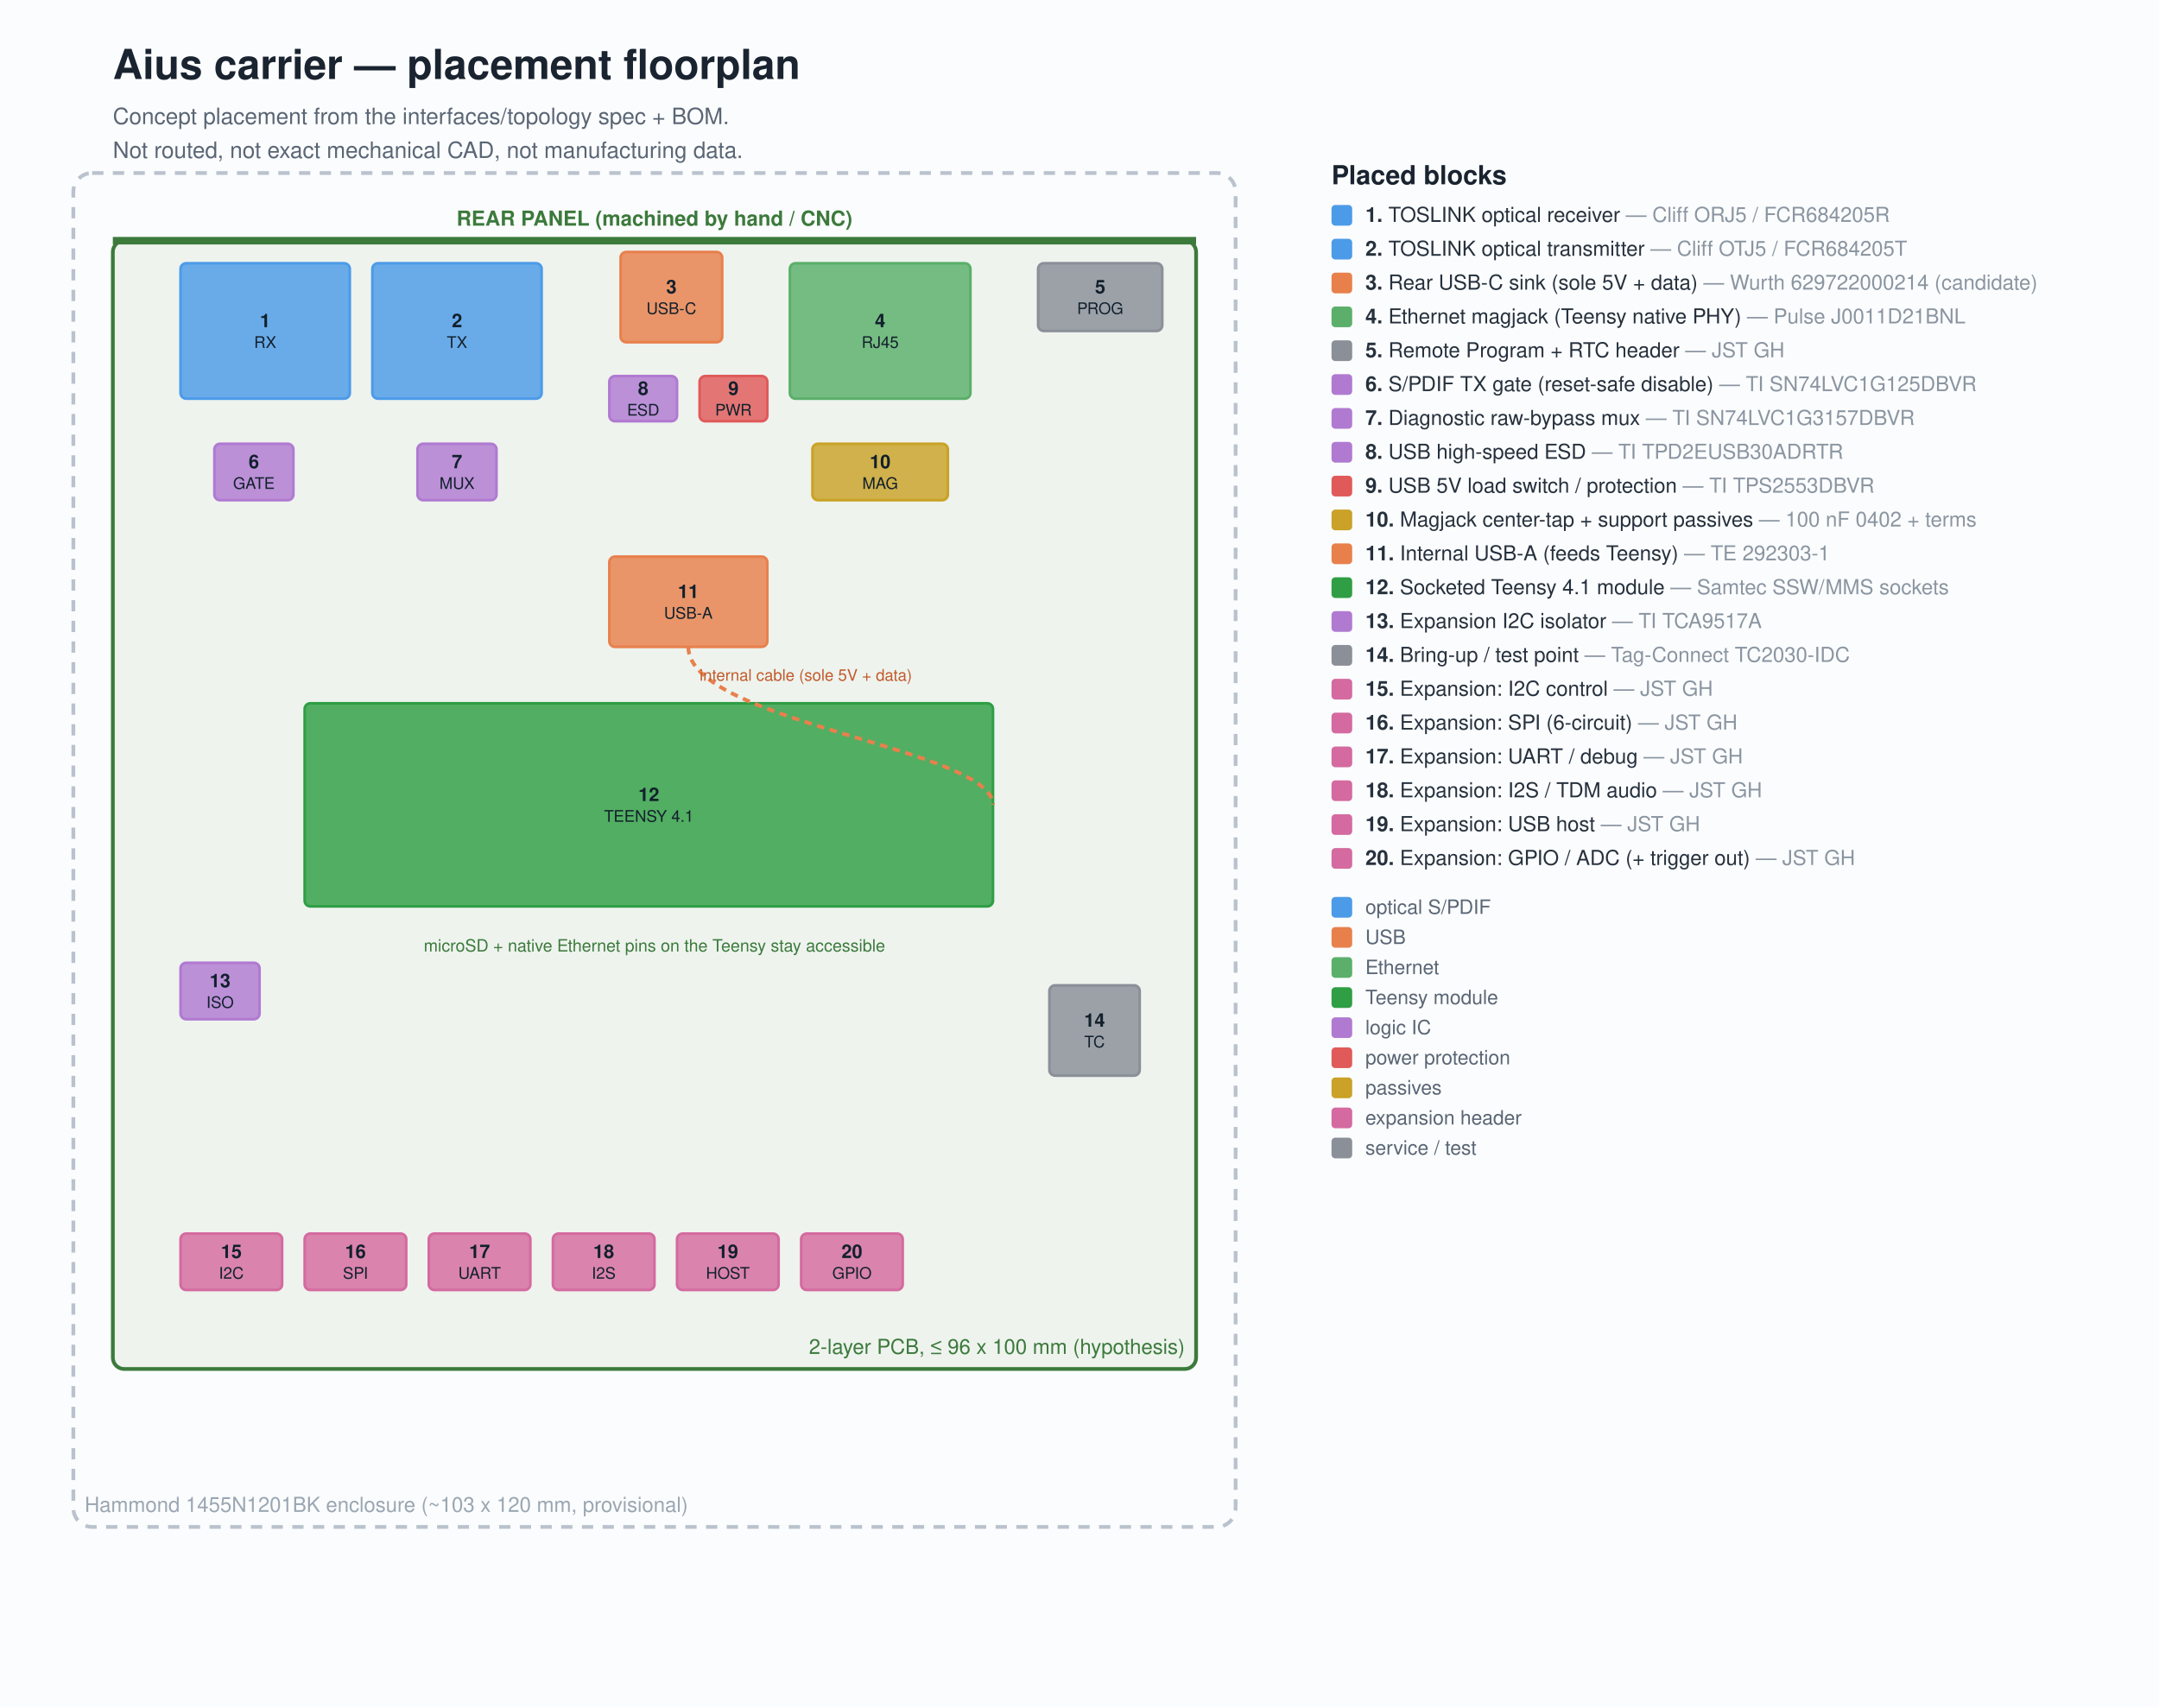
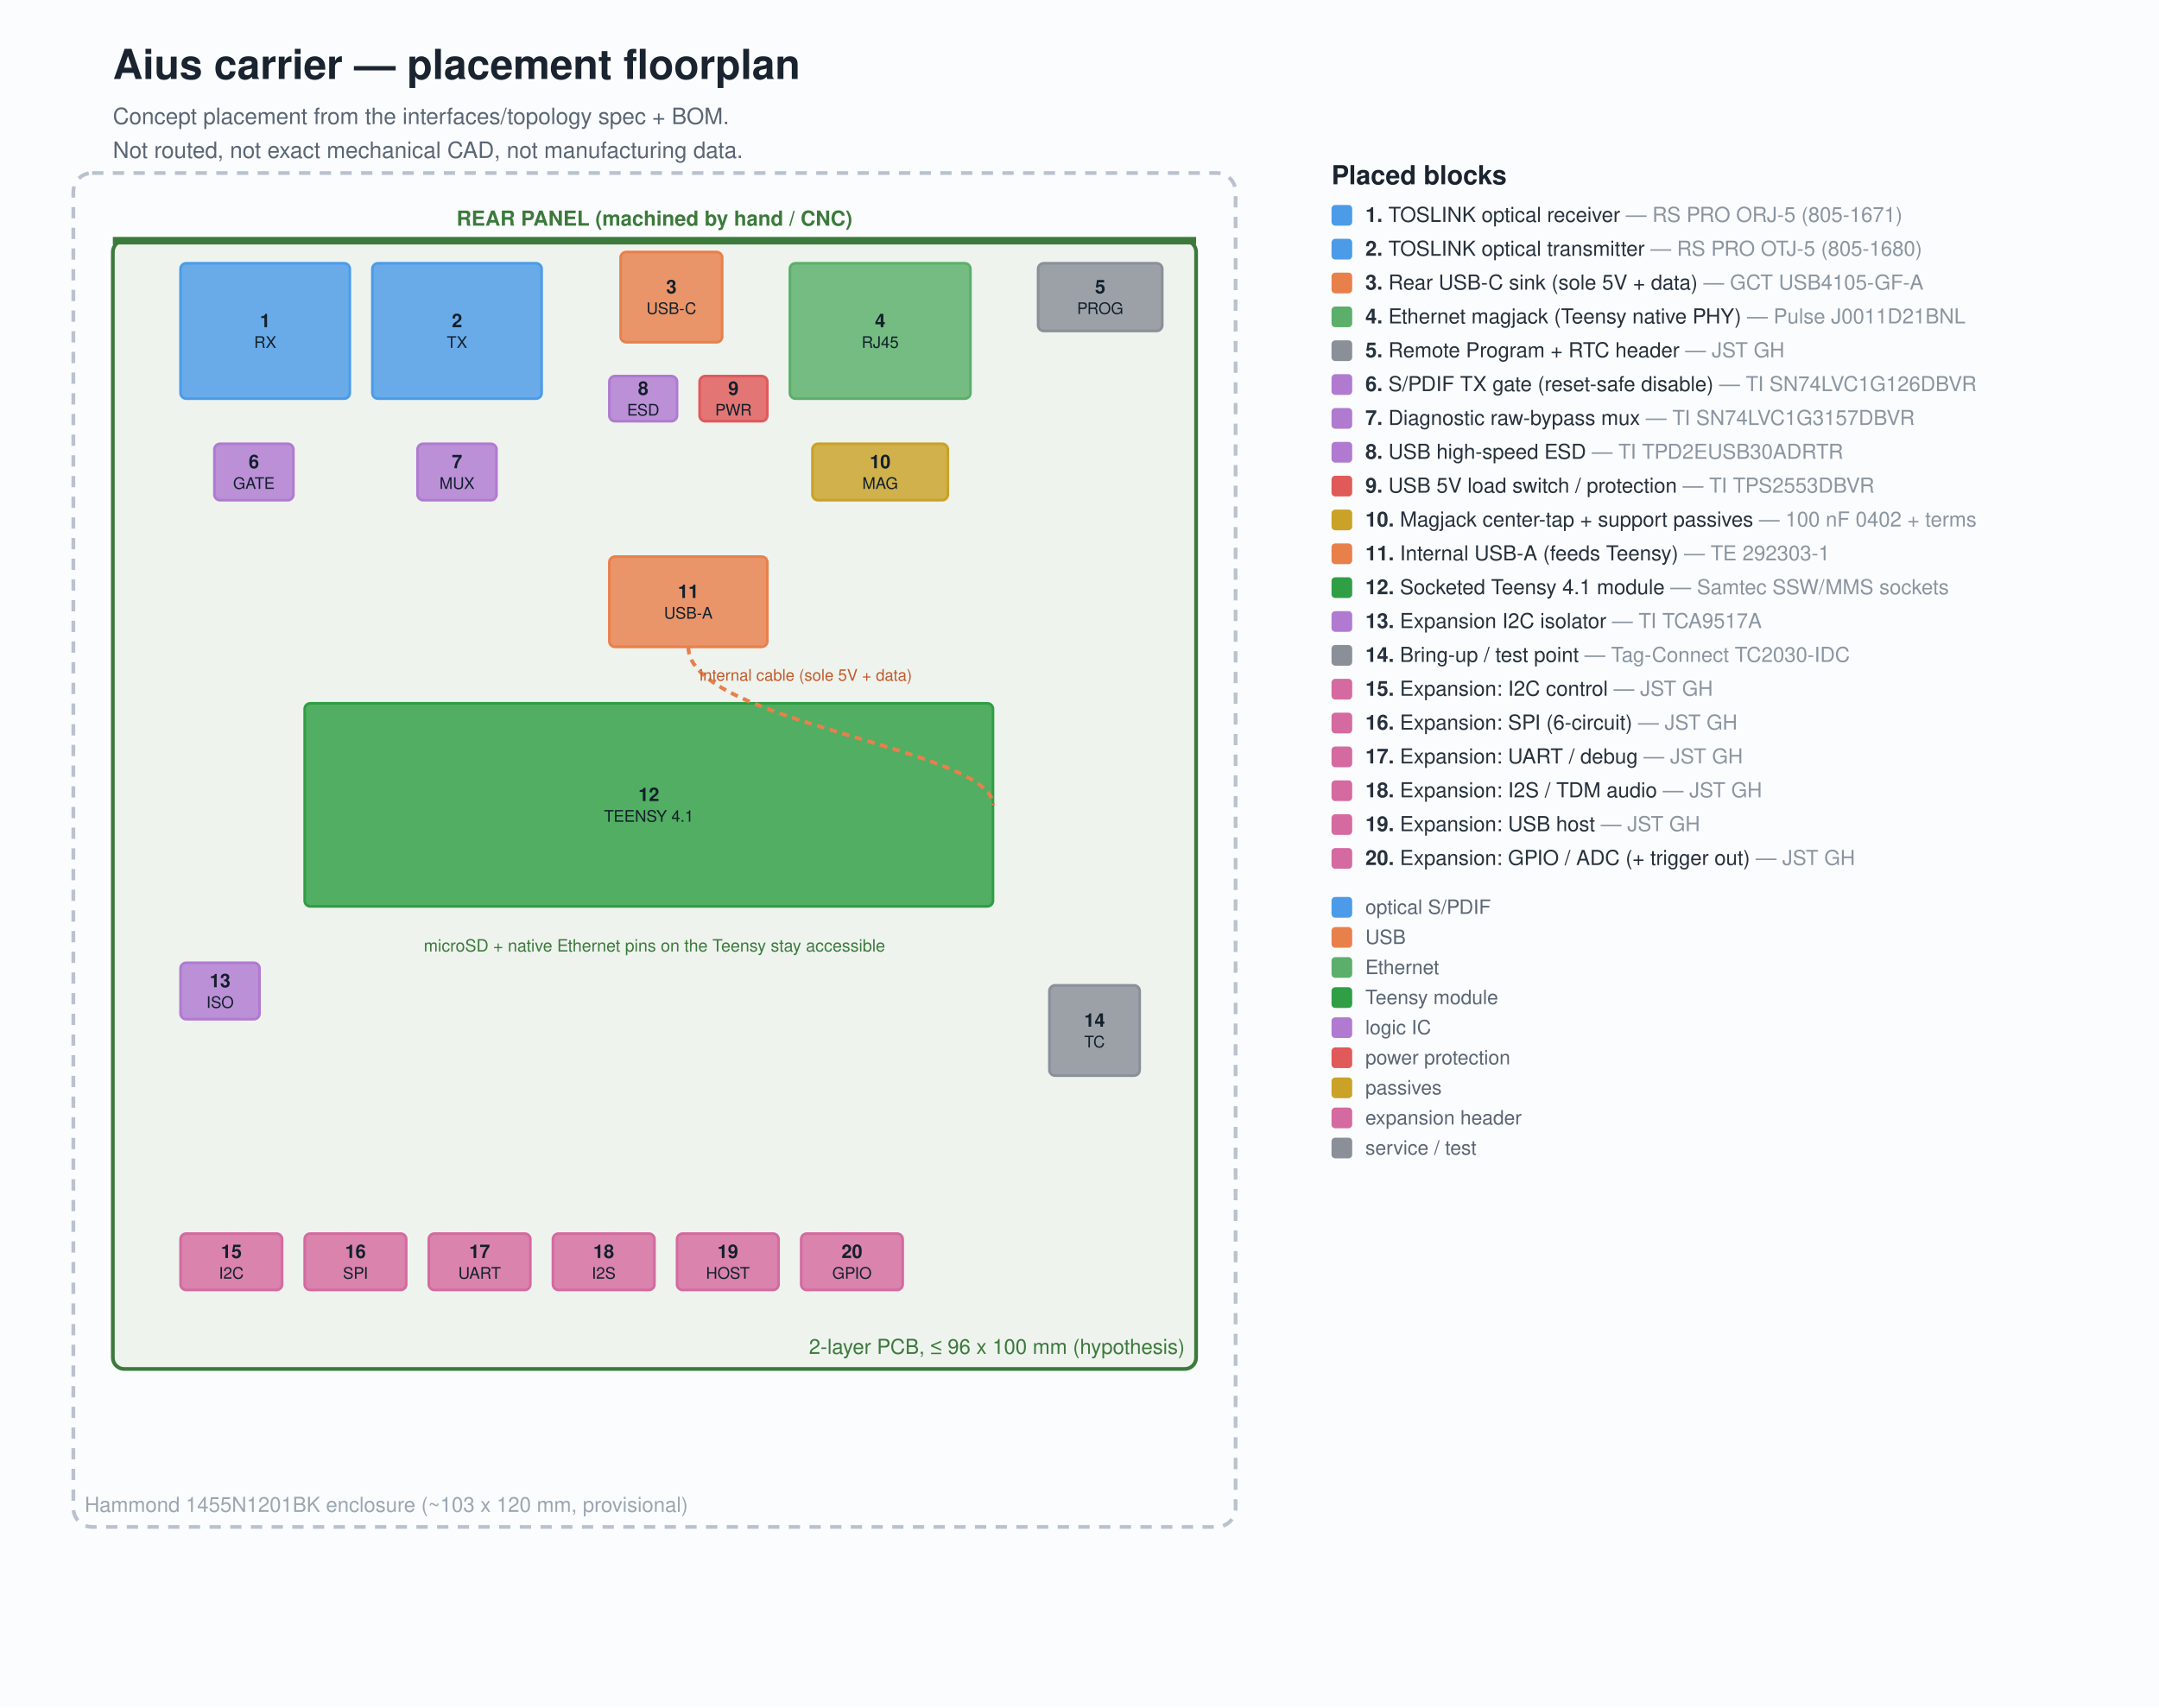
<svg xmlns="http://www.w3.org/2000/svg" width="1148" height="908" viewBox="0 0 1148 908" font-family="Helvetica,Arial,sans-serif">
  <rect width="1148" height="908" fill="#fbfcfd" />
  <text x="60" y="42" font-size="22" font-weight="700" fill="#1a2430">Aius carrier — placement floorplan</text>
  <text x="60" y="66" font-size="12" fill="#5a6675">Concept placement from the interfaces/topology spec + BOM.</text>
  <text x="60" y="84" font-size="12" fill="#5a6675">Not routed, not exact mechanical CAD, not manufacturing data.</text>
  <rect x="39" y="92" width="618" height="720" rx="10" fill="none" stroke="#b9c2cd" stroke-width="2" stroke-dasharray="6 5" />
  <text x="45" y="804" font-size="11" fill="#9aa6b2">Hammond 1455N1201BK enclosure (~103 x 120 mm, provisional)</text>
  <rect x="60" y="128" width="576" height="600" rx="6" fill="#eef3ee" stroke="#3c7a3c" stroke-width="2" />
  <text x="630" y="720" font-size="11" fill="#3c7a3c" text-anchor="end">2-layer PCB, ≤ 96 x 100 mm (hypothesis)</text>
  <line x1="60" y1="128" x2="636" y2="128" stroke="#3c7a3c" stroke-width="4" />
  <text x="348" y="120" font-size="11" fill="#3c7a3c" text-anchor="middle" font-weight="600">REAR PANEL (machined by hand / CNC)</text>
  <rect x="96" y="140" width="90" height="72" rx="3" fill="#4C9BE8" fill-opacity="0.82" stroke="#4C9BE8" stroke-width="1.4" />
  <text x="141" y="174" font-size="10" fill="#12202c" text-anchor="middle" font-weight="700">1</text>
  <text x="141" y="185" font-size="8.5" fill="#12202c" text-anchor="middle">RX</text>
  <rect x="198" y="140" width="90" height="72" rx="3" fill="#4C9BE8" fill-opacity="0.82" stroke="#4C9BE8" stroke-width="1.4" />
  <text x="243" y="174" font-size="10" fill="#12202c" text-anchor="middle" font-weight="700">2</text>
  <text x="243" y="185" font-size="8.5" fill="#12202c" text-anchor="middle">TX</text>
  <rect x="330" y="134" width="54" height="48" rx="3" fill="#E8804C" fill-opacity="0.82" stroke="#E8804C" stroke-width="1.4" />
  <text x="357" y="156" font-size="10" fill="#12202c" text-anchor="middle" font-weight="700">3</text>
  <text x="357" y="167" font-size="8.5" fill="#12202c" text-anchor="middle">USB-C</text>
  <rect x="420" y="140" width="96" height="72" rx="3" fill="#5BAF6A" fill-opacity="0.82" stroke="#5BAF6A" stroke-width="1.4" />
  <text x="468" y="174" font-size="10" fill="#12202c" text-anchor="middle" font-weight="700">4</text>
  <text x="468" y="185" font-size="8.5" fill="#12202c" text-anchor="middle">RJ45</text>
  <rect x="552" y="140" width="66" height="36" rx="3" fill="#8A8F98" fill-opacity="0.82" stroke="#8A8F98" stroke-width="1.4" />
  <text x="585" y="156" font-size="10" fill="#12202c" text-anchor="middle" font-weight="700">5</text>
  <text x="585" y="167" font-size="8.5" fill="#12202c" text-anchor="middle">PROG</text>
  <rect x="114" y="236" width="42" height="30" rx="3" fill="#B07AD1" fill-opacity="0.82" stroke="#B07AD1" stroke-width="1.4" />
  <text x="135" y="249" font-size="10" fill="#12202c" text-anchor="middle" font-weight="700">6</text>
  <text x="135" y="260" font-size="8.5" fill="#12202c" text-anchor="middle">GATE</text>
  <rect x="222" y="236" width="42" height="30" rx="3" fill="#B07AD1" fill-opacity="0.82" stroke="#B07AD1" stroke-width="1.4" />
  <text x="243" y="249" font-size="10" fill="#12202c" text-anchor="middle" font-weight="700">7</text>
  <text x="243" y="260" font-size="8.5" fill="#12202c" text-anchor="middle">MUX</text>
  <rect x="324" y="200" width="36" height="24" rx="3" fill="#B07AD1" fill-opacity="0.82" stroke="#B07AD1" stroke-width="1.4" />
  <text x="342" y="210" font-size="10" fill="#12202c" text-anchor="middle" font-weight="700">8</text>
  <text x="342" y="221" font-size="8.5" fill="#12202c" text-anchor="middle">ESD</text>
  <rect x="372" y="200" width="36" height="24" rx="3" fill="#E05A5A" fill-opacity="0.82" stroke="#E05A5A" stroke-width="1.4" />
  <text x="390" y="210" font-size="10" fill="#12202c" text-anchor="middle" font-weight="700">9</text>
  <text x="390" y="221" font-size="8.5" fill="#12202c" text-anchor="middle">PWR</text>
  <rect x="432" y="236" width="72" height="30" rx="3" fill="#C9A227" fill-opacity="0.82" stroke="#C9A227" stroke-width="1.4" />
  <text x="468" y="249" font-size="10" fill="#12202c" text-anchor="middle" font-weight="700">10</text>
  <text x="468" y="260" font-size="8.5" fill="#12202c" text-anchor="middle">MAG</text>
  <rect x="324" y="296" width="84" height="48" rx="3" fill="#E8804C" fill-opacity="0.82" stroke="#E8804C" stroke-width="1.4" />
  <text x="366" y="318" font-size="10" fill="#12202c" text-anchor="middle" font-weight="700">11</text>
  <text x="366" y="329" font-size="8.5" fill="#12202c" text-anchor="middle">USB-A</text>
  <rect x="162" y="374" width="366" height="108" rx="3" fill="#2F9E44" fill-opacity="0.82" stroke="#2F9E44" stroke-width="1.4" />
  <text x="345" y="426" font-size="10" fill="#12202c" text-anchor="middle" font-weight="700">12</text>
  <text x="345" y="437" font-size="8.5" fill="#12202c" text-anchor="middle">TEENSY 4.1</text>
  <rect x="96" y="512" width="42" height="30" rx="3" fill="#B07AD1" fill-opacity="0.82" stroke="#B07AD1" stroke-width="1.4" />
  <text x="117" y="525" font-size="10" fill="#12202c" text-anchor="middle" font-weight="700">13</text>
  <text x="117" y="536" font-size="8.5" fill="#12202c" text-anchor="middle">ISO</text>
  <rect x="558" y="524" width="48" height="48" rx="3" fill="#8A8F98" fill-opacity="0.82" stroke="#8A8F98" stroke-width="1.4" />
  <text x="582" y="546" font-size="10" fill="#12202c" text-anchor="middle" font-weight="700">14</text>
  <text x="582" y="557" font-size="8.5" fill="#12202c" text-anchor="middle">TC</text>
  <rect x="96" y="656" width="54" height="30" rx="3" fill="#D46A9F" fill-opacity="0.82" stroke="#D46A9F" stroke-width="1.4" />
  <text x="123" y="669" font-size="10" fill="#12202c" text-anchor="middle" font-weight="700">15</text>
  <text x="123" y="680" font-size="8.5" fill="#12202c" text-anchor="middle">I2C</text>
  <rect x="162" y="656" width="54" height="30" rx="3" fill="#D46A9F" fill-opacity="0.82" stroke="#D46A9F" stroke-width="1.4" />
  <text x="189" y="669" font-size="10" fill="#12202c" text-anchor="middle" font-weight="700">16</text>
  <text x="189" y="680" font-size="8.5" fill="#12202c" text-anchor="middle">SPI</text>
  <rect x="228" y="656" width="54" height="30" rx="3" fill="#D46A9F" fill-opacity="0.82" stroke="#D46A9F" stroke-width="1.4" />
  <text x="255" y="669" font-size="10" fill="#12202c" text-anchor="middle" font-weight="700">17</text>
  <text x="255" y="680" font-size="8.5" fill="#12202c" text-anchor="middle">UART</text>
  <rect x="294" y="656" width="54" height="30" rx="3" fill="#D46A9F" fill-opacity="0.82" stroke="#D46A9F" stroke-width="1.4" />
  <text x="321" y="669" font-size="10" fill="#12202c" text-anchor="middle" font-weight="700">18</text>
  <text x="321" y="680" font-size="8.5" fill="#12202c" text-anchor="middle">I2S</text>
  <rect x="360" y="656" width="54" height="30" rx="3" fill="#D46A9F" fill-opacity="0.82" stroke="#D46A9F" stroke-width="1.4" />
  <text x="387" y="669" font-size="10" fill="#12202c" text-anchor="middle" font-weight="700">19</text>
  <text x="387" y="680" font-size="8.5" fill="#12202c" text-anchor="middle">HOST</text>
  <rect x="426" y="656" width="54" height="30" rx="3" fill="#D46A9F" fill-opacity="0.82" stroke="#D46A9F" stroke-width="1.4" />
  <text x="453" y="669" font-size="10" fill="#12202c" text-anchor="middle" font-weight="700">20</text>
  <text x="453" y="680" font-size="8.5" fill="#12202c" text-anchor="middle">GPIO</text>
  <path d="M366,344 C366,384 528,398 528,428" fill="none" stroke="#E8804C" stroke-width="2" stroke-dasharray="4 3" />
  <text x="372" y="362" font-size="8.5" fill="#c25a2a">internal cable (sole 5V + data)</text>
  <text x="348" y="506" font-size="9" fill="#3c7a3c" text-anchor="middle">microSD + native Ethernet pins on the Teensy stay accessible</text>
  <text x="708.0" y="98" font-size="14" font-weight="700" fill="#1a2430">Placed blocks</text>
  <rect x="708.0" y="109" width="11" height="11" rx="2" fill="#4C9BE8" />
  <text x="726.0" y="118" font-size="11" fill="#26313d">
-     <tspan font-weight="700">1.</tspan> TOSLINK optical receiver <tspan fill="#8a95a1">— Cliff ORJ5 / FCR684205R</tspan>
+     <tspan font-weight="700">1.</tspan> TOSLINK optical receiver <tspan fill="#8a95a1">— RS PRO ORJ-5 (805-1671)</tspan>
  </text>
  <rect x="708.0" y="127" width="11" height="11" rx="2" fill="#4C9BE8" />
  <text x="726.0" y="136" font-size="11" fill="#26313d">
-     <tspan font-weight="700">2.</tspan> TOSLINK optical transmitter <tspan fill="#8a95a1">— Cliff OTJ5 / FCR684205T</tspan>
+     <tspan font-weight="700">2.</tspan> TOSLINK optical transmitter <tspan fill="#8a95a1">— RS PRO OTJ-5 (805-1680)</tspan>
  </text>
  <rect x="708.0" y="145" width="11" height="11" rx="2" fill="#E8804C" />
  <text x="726.0" y="154" font-size="11" fill="#26313d">
-     <tspan font-weight="700">3.</tspan> Rear USB-C sink (sole 5V + data) <tspan fill="#8a95a1">— Wurth 629722000214 (candidate)</tspan>
+     <tspan font-weight="700">3.</tspan> Rear USB-C sink (sole 5V + data) <tspan fill="#8a95a1">— GCT USB4105-GF-A</tspan>
  </text>
  <rect x="708.0" y="163" width="11" height="11" rx="2" fill="#5BAF6A" />
  <text x="726.0" y="172" font-size="11" fill="#26313d">
    <tspan font-weight="700">4.</tspan> Ethernet magjack (Teensy native PHY) <tspan fill="#8a95a1">— Pulse J0011D21BNL</tspan>
  </text>
  <rect x="708.0" y="181" width="11" height="11" rx="2" fill="#8A8F98" />
  <text x="726.0" y="190" font-size="11" fill="#26313d">
    <tspan font-weight="700">5.</tspan> Remote Program + RTC header <tspan fill="#8a95a1">— JST GH</tspan>
  </text>
  <rect x="708.0" y="199" width="11" height="11" rx="2" fill="#B07AD1" />
  <text x="726.0" y="208" font-size="11" fill="#26313d">
-     <tspan font-weight="700">6.</tspan> S/PDIF TX gate (reset-safe disable) <tspan fill="#8a95a1">— TI SN74LVC1G125DBVR</tspan>
+     <tspan font-weight="700">6.</tspan> S/PDIF TX gate (reset-safe disable) <tspan fill="#8a95a1">— TI SN74LVC1G126DBVR</tspan>
  </text>
  <rect x="708.0" y="217" width="11" height="11" rx="2" fill="#B07AD1" />
  <text x="726.0" y="226" font-size="11" fill="#26313d">
    <tspan font-weight="700">7.</tspan> Diagnostic raw-bypass mux <tspan fill="#8a95a1">— TI SN74LVC1G3157DBVR</tspan>
  </text>
  <rect x="708.0" y="235" width="11" height="11" rx="2" fill="#B07AD1" />
  <text x="726.0" y="244" font-size="11" fill="#26313d">
    <tspan font-weight="700">8.</tspan> USB high-speed ESD <tspan fill="#8a95a1">— TI TPD2EUSB30ADRTR</tspan>
  </text>
  <rect x="708.0" y="253" width="11" height="11" rx="2" fill="#E05A5A" />
  <text x="726.0" y="262" font-size="11" fill="#26313d">
    <tspan font-weight="700">9.</tspan> USB 5V load switch / protection <tspan fill="#8a95a1">— TI TPS2553DBVR</tspan>
  </text>
  <rect x="708.0" y="271" width="11" height="11" rx="2" fill="#C9A227" />
  <text x="726.0" y="280" font-size="11" fill="#26313d">
    <tspan font-weight="700">10.</tspan> Magjack center-tap + support passives <tspan fill="#8a95a1">— 100 nF 0402 + terms</tspan>
  </text>
  <rect x="708.0" y="289" width="11" height="11" rx="2" fill="#E8804C" />
  <text x="726.0" y="298" font-size="11" fill="#26313d">
    <tspan font-weight="700">11.</tspan> Internal USB-A (feeds Teensy) <tspan fill="#8a95a1">— TE 292303-1</tspan>
  </text>
  <rect x="708.0" y="307" width="11" height="11" rx="2" fill="#2F9E44" />
  <text x="726.0" y="316" font-size="11" fill="#26313d">
    <tspan font-weight="700">12.</tspan> Socketed Teensy 4.1 module <tspan fill="#8a95a1">— Samtec SSW/MMS sockets</tspan>
  </text>
  <rect x="708.0" y="325" width="11" height="11" rx="2" fill="#B07AD1" />
  <text x="726.0" y="334" font-size="11" fill="#26313d">
    <tspan font-weight="700">13.</tspan> Expansion I2C isolator <tspan fill="#8a95a1">— TI TCA9517A</tspan>
  </text>
  <rect x="708.0" y="343" width="11" height="11" rx="2" fill="#8A8F98" />
  <text x="726.0" y="352" font-size="11" fill="#26313d">
    <tspan font-weight="700">14.</tspan> Bring-up / test point <tspan fill="#8a95a1">— Tag-Connect TC2030-IDC</tspan>
  </text>
  <rect x="708.0" y="361" width="11" height="11" rx="2" fill="#D46A9F" />
  <text x="726.0" y="370" font-size="11" fill="#26313d">
    <tspan font-weight="700">15.</tspan> Expansion: I2C control <tspan fill="#8a95a1">— JST GH</tspan>
  </text>
  <rect x="708.0" y="379" width="11" height="11" rx="2" fill="#D46A9F" />
  <text x="726.0" y="388" font-size="11" fill="#26313d">
    <tspan font-weight="700">16.</tspan> Expansion: SPI (6-circuit) <tspan fill="#8a95a1">— JST GH</tspan>
  </text>
  <rect x="708.0" y="397" width="11" height="11" rx="2" fill="#D46A9F" />
  <text x="726.0" y="406" font-size="11" fill="#26313d">
    <tspan font-weight="700">17.</tspan> Expansion: UART / debug <tspan fill="#8a95a1">— JST GH</tspan>
  </text>
  <rect x="708.0" y="415" width="11" height="11" rx="2" fill="#D46A9F" />
  <text x="726.0" y="424" font-size="11" fill="#26313d">
    <tspan font-weight="700">18.</tspan> Expansion: I2S / TDM audio <tspan fill="#8a95a1">— JST GH</tspan>
  </text>
  <rect x="708.0" y="433" width="11" height="11" rx="2" fill="#D46A9F" />
  <text x="726.0" y="442" font-size="11" fill="#26313d">
    <tspan font-weight="700">19.</tspan> Expansion: USB host <tspan fill="#8a95a1">— JST GH</tspan>
  </text>
  <rect x="708.0" y="451" width="11" height="11" rx="2" fill="#D46A9F" />
  <text x="726.0" y="460" font-size="11" fill="#26313d">
    <tspan font-weight="700">20.</tspan> Expansion: GPIO / ADC (+ trigger out) <tspan fill="#8a95a1">— JST GH</tspan>
  </text>
  <rect x="708.0" y="477" width="11" height="11" rx="2" fill="#4C9BE8" />
  <text x="726.0" y="486" font-size="10.5" fill="#5a6675">optical S/PDIF</text>
  <rect x="708.0" y="493" width="11" height="11" rx="2" fill="#E8804C" />
  <text x="726.0" y="502" font-size="10.5" fill="#5a6675">USB</text>
  <rect x="708.0" y="509" width="11" height="11" rx="2" fill="#5BAF6A" />
  <text x="726.0" y="518" font-size="10.5" fill="#5a6675">Ethernet</text>
  <rect x="708.0" y="525" width="11" height="11" rx="2" fill="#2F9E44" />
  <text x="726.0" y="534" font-size="10.5" fill="#5a6675">Teensy module</text>
  <rect x="708.0" y="541" width="11" height="11" rx="2" fill="#B07AD1" />
  <text x="726.0" y="550" font-size="10.5" fill="#5a6675">logic IC</text>
  <rect x="708.0" y="557" width="11" height="11" rx="2" fill="#E05A5A" />
  <text x="726.0" y="566" font-size="10.5" fill="#5a6675">power protection</text>
  <rect x="708.0" y="573" width="11" height="11" rx="2" fill="#C9A227" />
  <text x="726.0" y="582" font-size="10.5" fill="#5a6675">passives</text>
  <rect x="708.0" y="589" width="11" height="11" rx="2" fill="#D46A9F" />
  <text x="726.0" y="598" font-size="10.5" fill="#5a6675">expansion header</text>
  <rect x="708.0" y="605" width="11" height="11" rx="2" fill="#8A8F98" />
  <text x="726.0" y="614" font-size="10.5" fill="#5a6675">service / test</text>
</svg>
